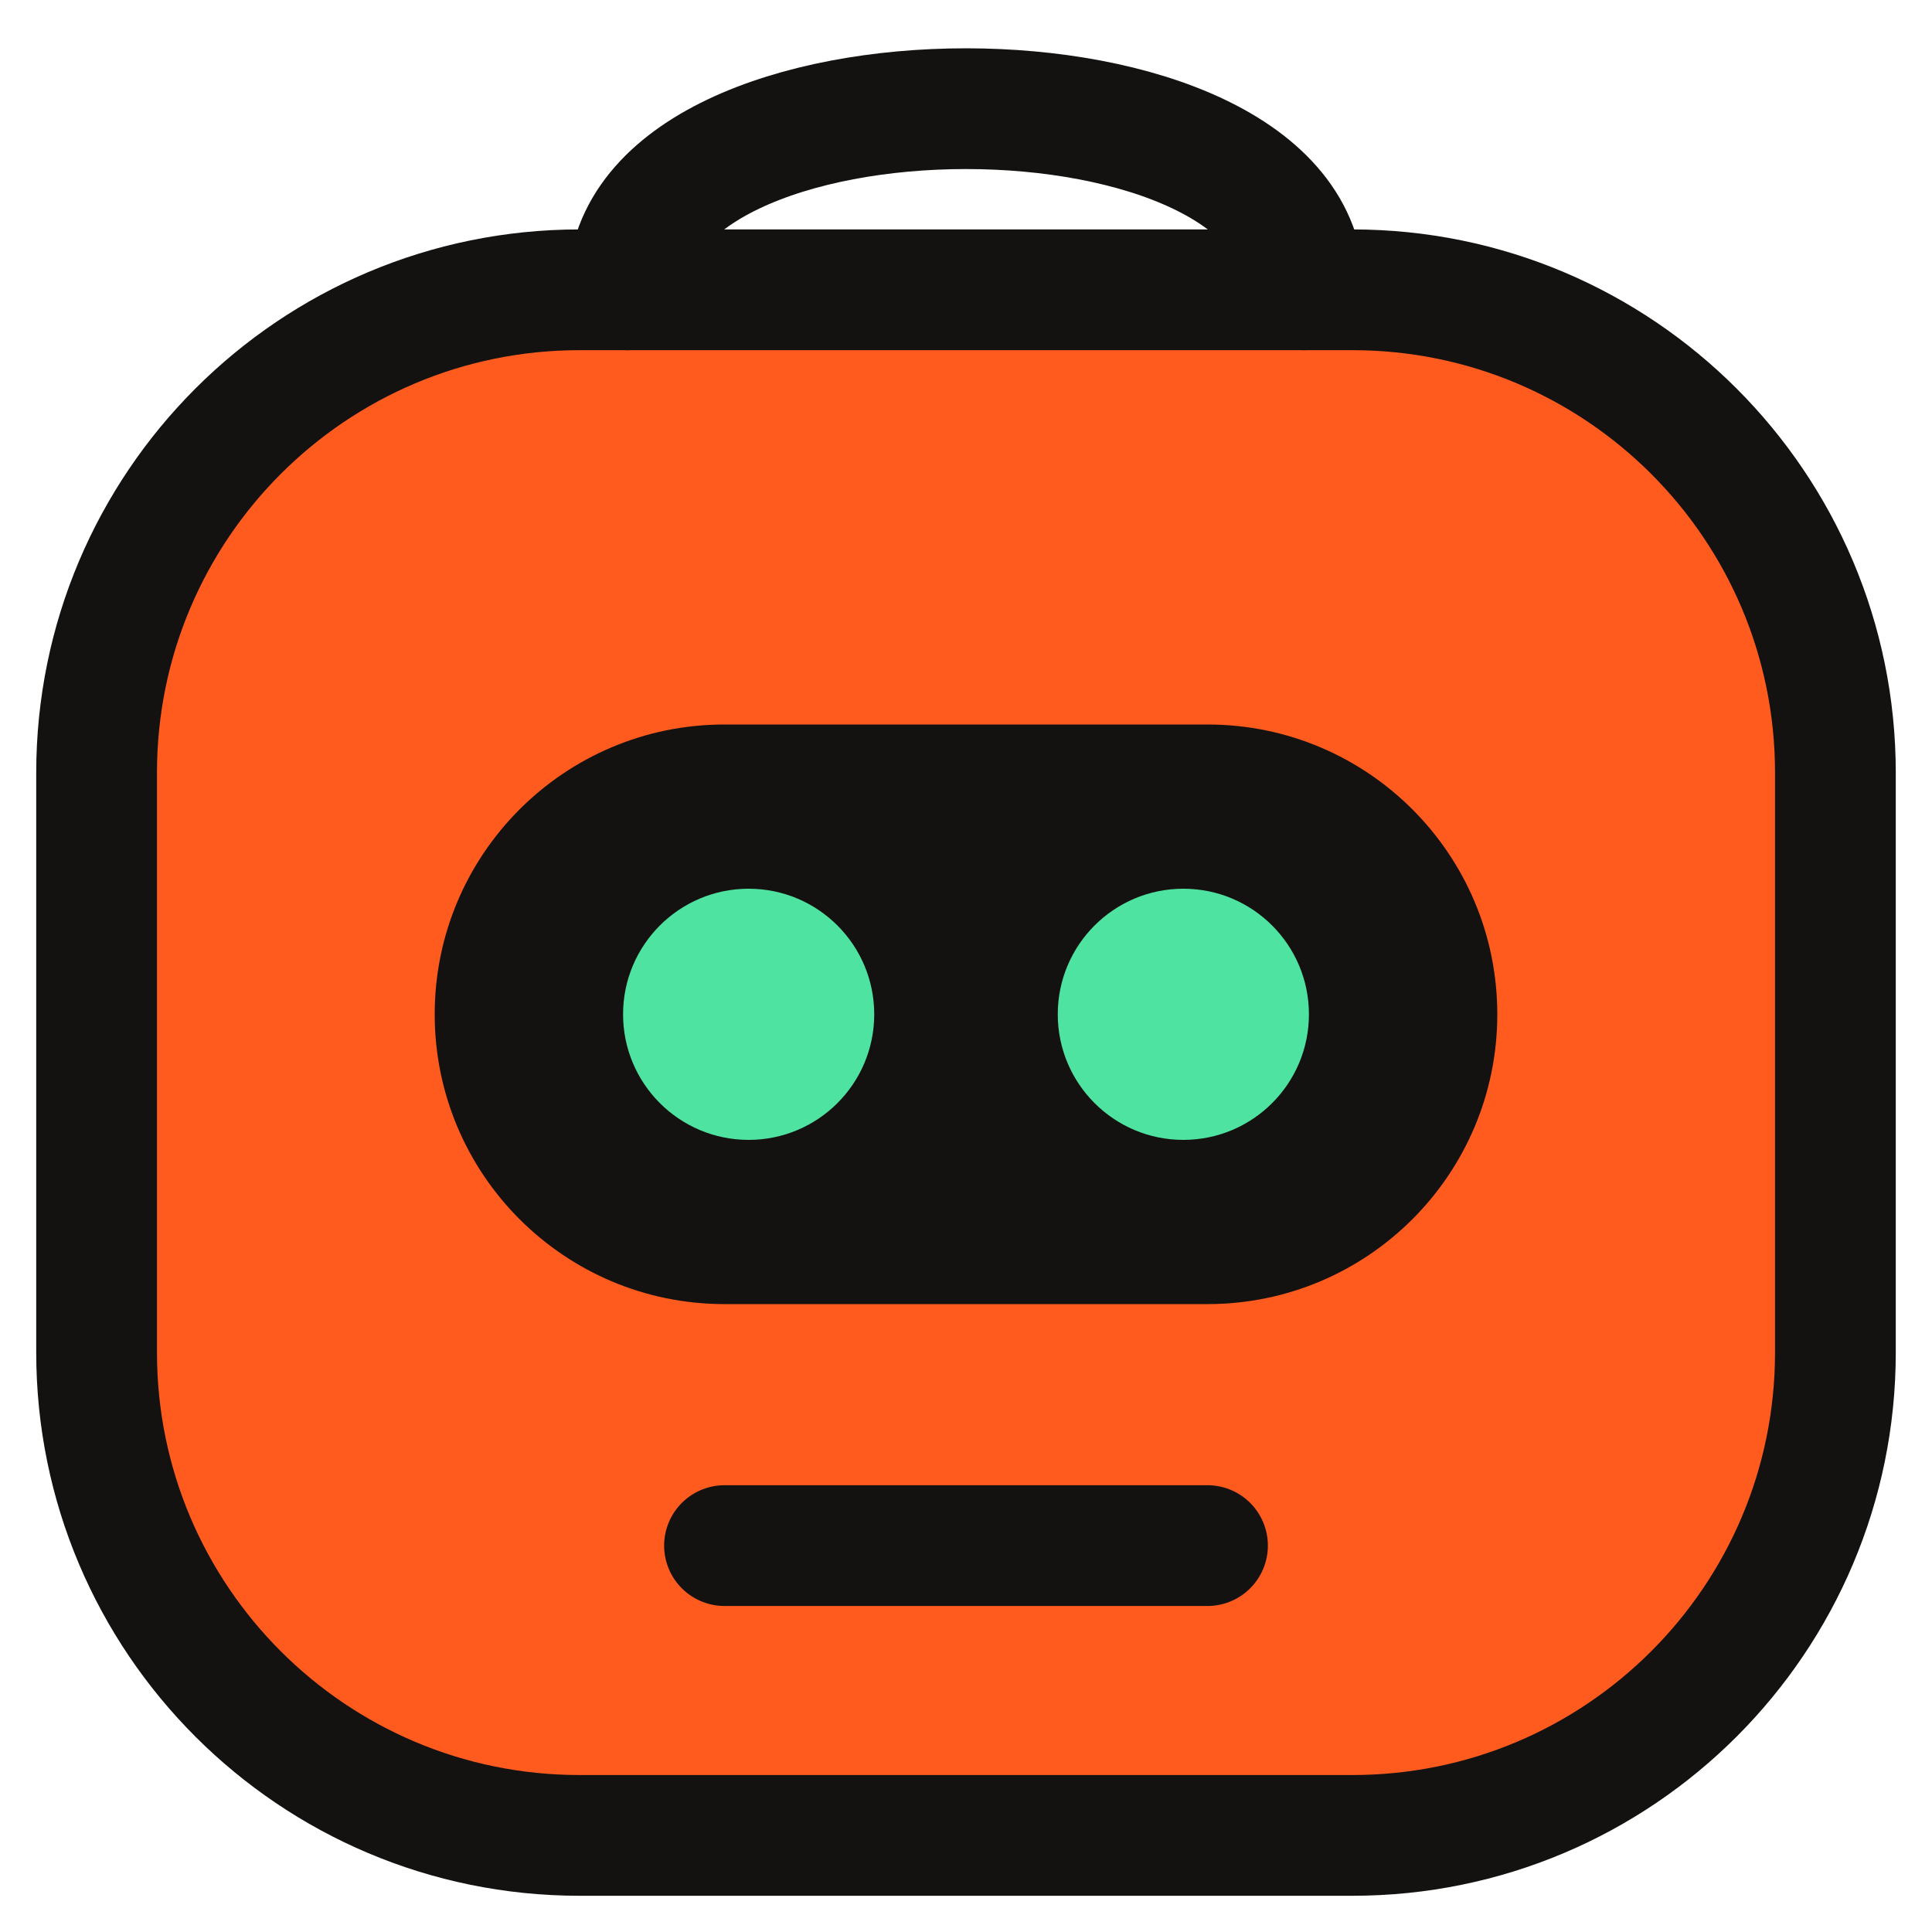
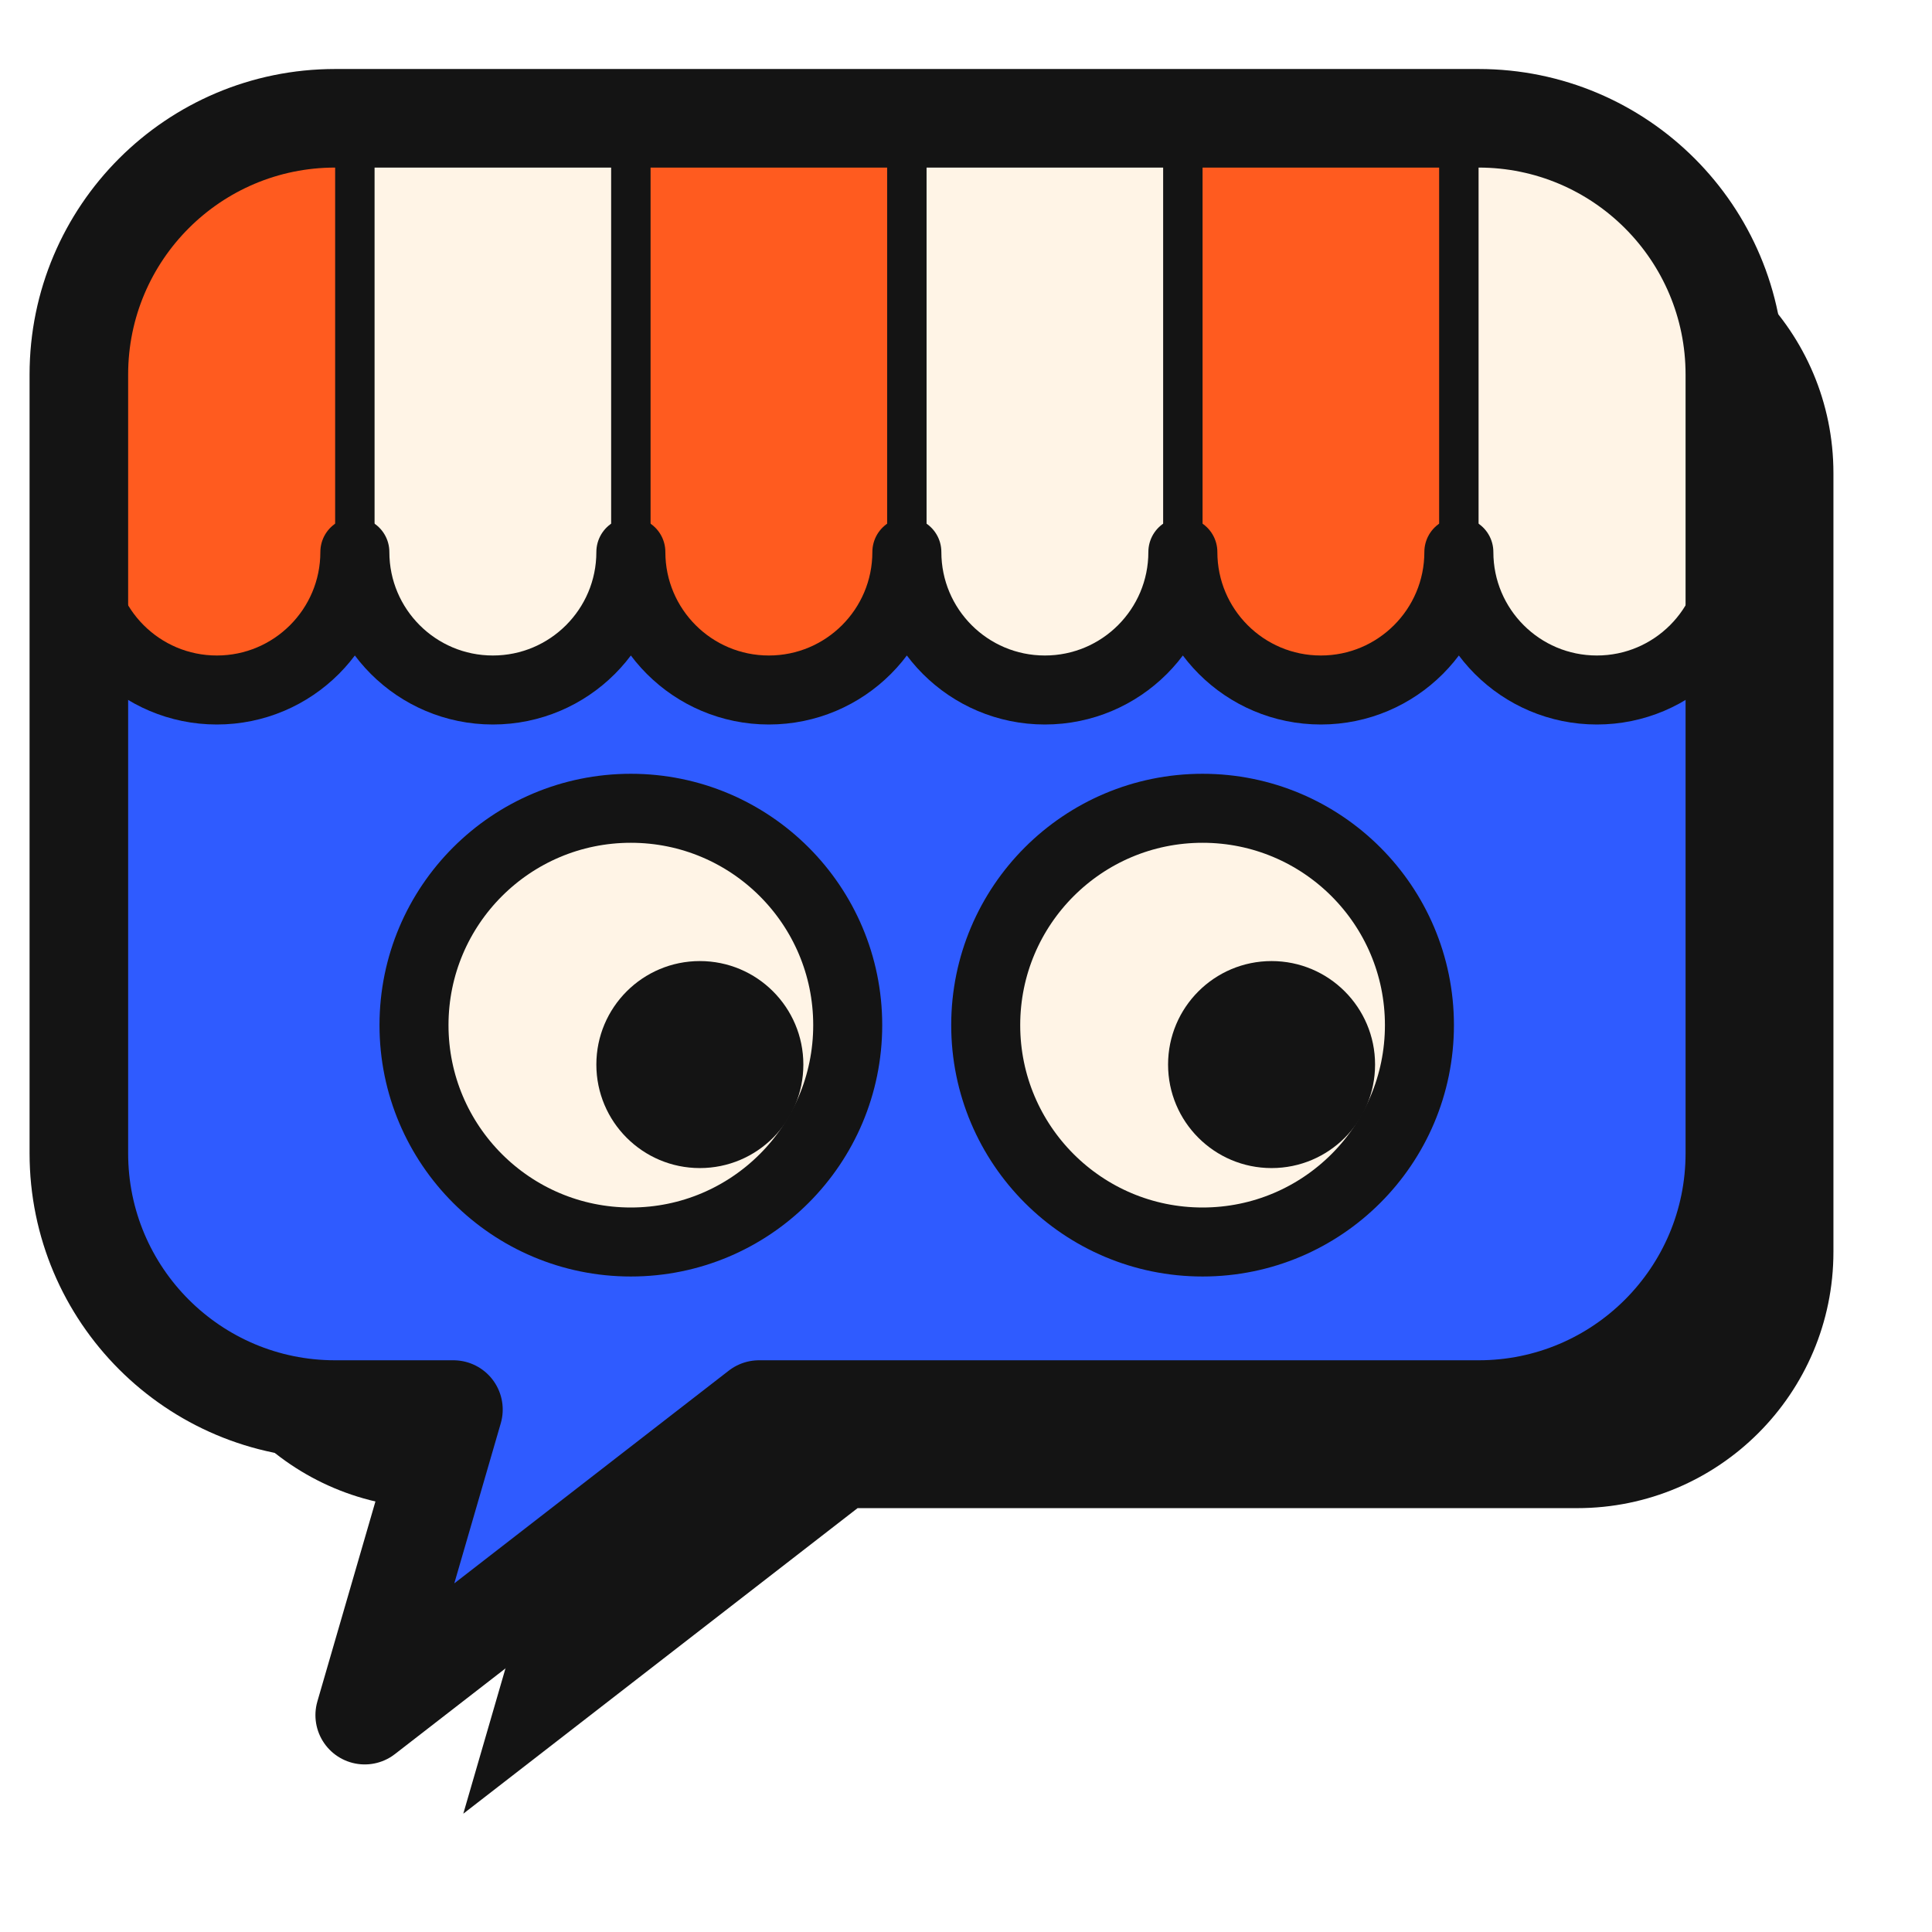
- <svg xmlns="http://www.w3.org/2000/svg" viewBox="0 0 40 40">
-   <rect x="2" y="6" width="36" height="32" rx="10" fill="#FF5B1F" stroke="#141210" stroke-width="2.5" />
-   <path d="M13 6c0-5 14-5 14 0" fill="none" stroke="#141210" stroke-width="2.5" stroke-linecap="round" />
-   <rect x="9" y="15" width="22" height="12" rx="6" fill="#141210" />
-   <circle cx="15.5" cy="21" r="2.6" fill="#4FE3A1" />
-   <circle cx="24.5" cy="21" r="2.6" fill="#4FE3A1" />
-   <path d="M15 32h10" stroke="#141210" stroke-width="2.5" stroke-linecap="round" />
+ <svg xmlns="http://www.w3.org/2000/svg" viewBox="72 84 392 392">
+   <defs>
+     <clipPath id="ts-fav">
+       <path d="M140 108 H372 a52 52 0 0 1 52 52 V318 a52 52 0 0 1 -52 52 H226 L146 432 L164 370 H140 a52 52 0 0 1 -52 -52 V160 a52 52 0 0 1 52 -52 Z" />
+     </clipPath>
+   </defs>
+   <path d="M140 108 H372 a52 52 0 0 1 52 52 V318 a52 52 0 0 1 -52 52 H226 L146 432 L164 370 H140 a52 52 0 0 1 -52 -52 V160 a52 52 0 0 1 52 -52 Z" transform="translate(20 20)" fill="#141414" />
+   <path d="M140 108 H372 a52 52 0 0 1 52 52 V318 a52 52 0 0 1 -52 52 H226 L146 432 L164 370 H140 a52 52 0 0 1 -52 -52 V160 a52 52 0 0 1 52 -52 Z" fill="#2F5BFF" />
+   <g clip-path="url(#ts-fav)">
+     <path d="M88 100 H144 V196 a28 28 0 0 1 -56 0 Z" fill="#FF5B1F" />
+     <path d="M144 100 H200 V196 a28 28 0 0 1 -56 0 Z" fill="#FFF4E6" />
+     <path d="M200 100 H256 V196 a28 28 0 0 1 -56 0 Z" fill="#FF5B1F" />
+     <path d="M256 100 H312 V196 a28 28 0 0 1 -56 0 Z" fill="#FFF4E6" />
+     <path d="M312 100 H368 V196 a28 28 0 0 1 -56 0 Z" fill="#FF5B1F" />
+     <path d="M368 100 H424 V196 a28 28 0 0 1 -56 0 Z" fill="#FFF4E6" />
+     <path d="M144 108 V196 M200 108 V196 M256 108 V196 M312 108 V196 M368 108 V196" stroke="#141414" stroke-width="8" />
+     <path d="M88 196 a28 28 0 0 0 56 0 a28 28 0 0 0 56 0 a28 28 0 0 0 56 0 a28 28 0 0 0 56 0 a28 28 0 0 0 56 0 a28 28 0 0 0 56 0" fill="none" stroke="#141414" stroke-width="14" stroke-linejoin="round" />
+   </g>
+   <path d="M140 108 H372 a52 52 0 0 1 52 52 V318 a52 52 0 0 1 -52 52 H226 L146 432 L164 370 H140 a52 52 0 0 1 -52 -52 V160 a52 52 0 0 1 52 -52 Z" fill="none" stroke="#141414" stroke-width="20" stroke-linejoin="round" />
+   <circle cx="200" cy="292" r="44" fill="#FFF4E6" stroke="#141414" stroke-width="14" />
+   <circle cx="316" cy="292" r="44" fill="#FFF4E6" stroke="#141414" stroke-width="14" />
+   <circle cx="214" cy="300" r="21" fill="#141414" />
+   <circle cx="330" cy="300" r="21" fill="#141414" />
</svg>
